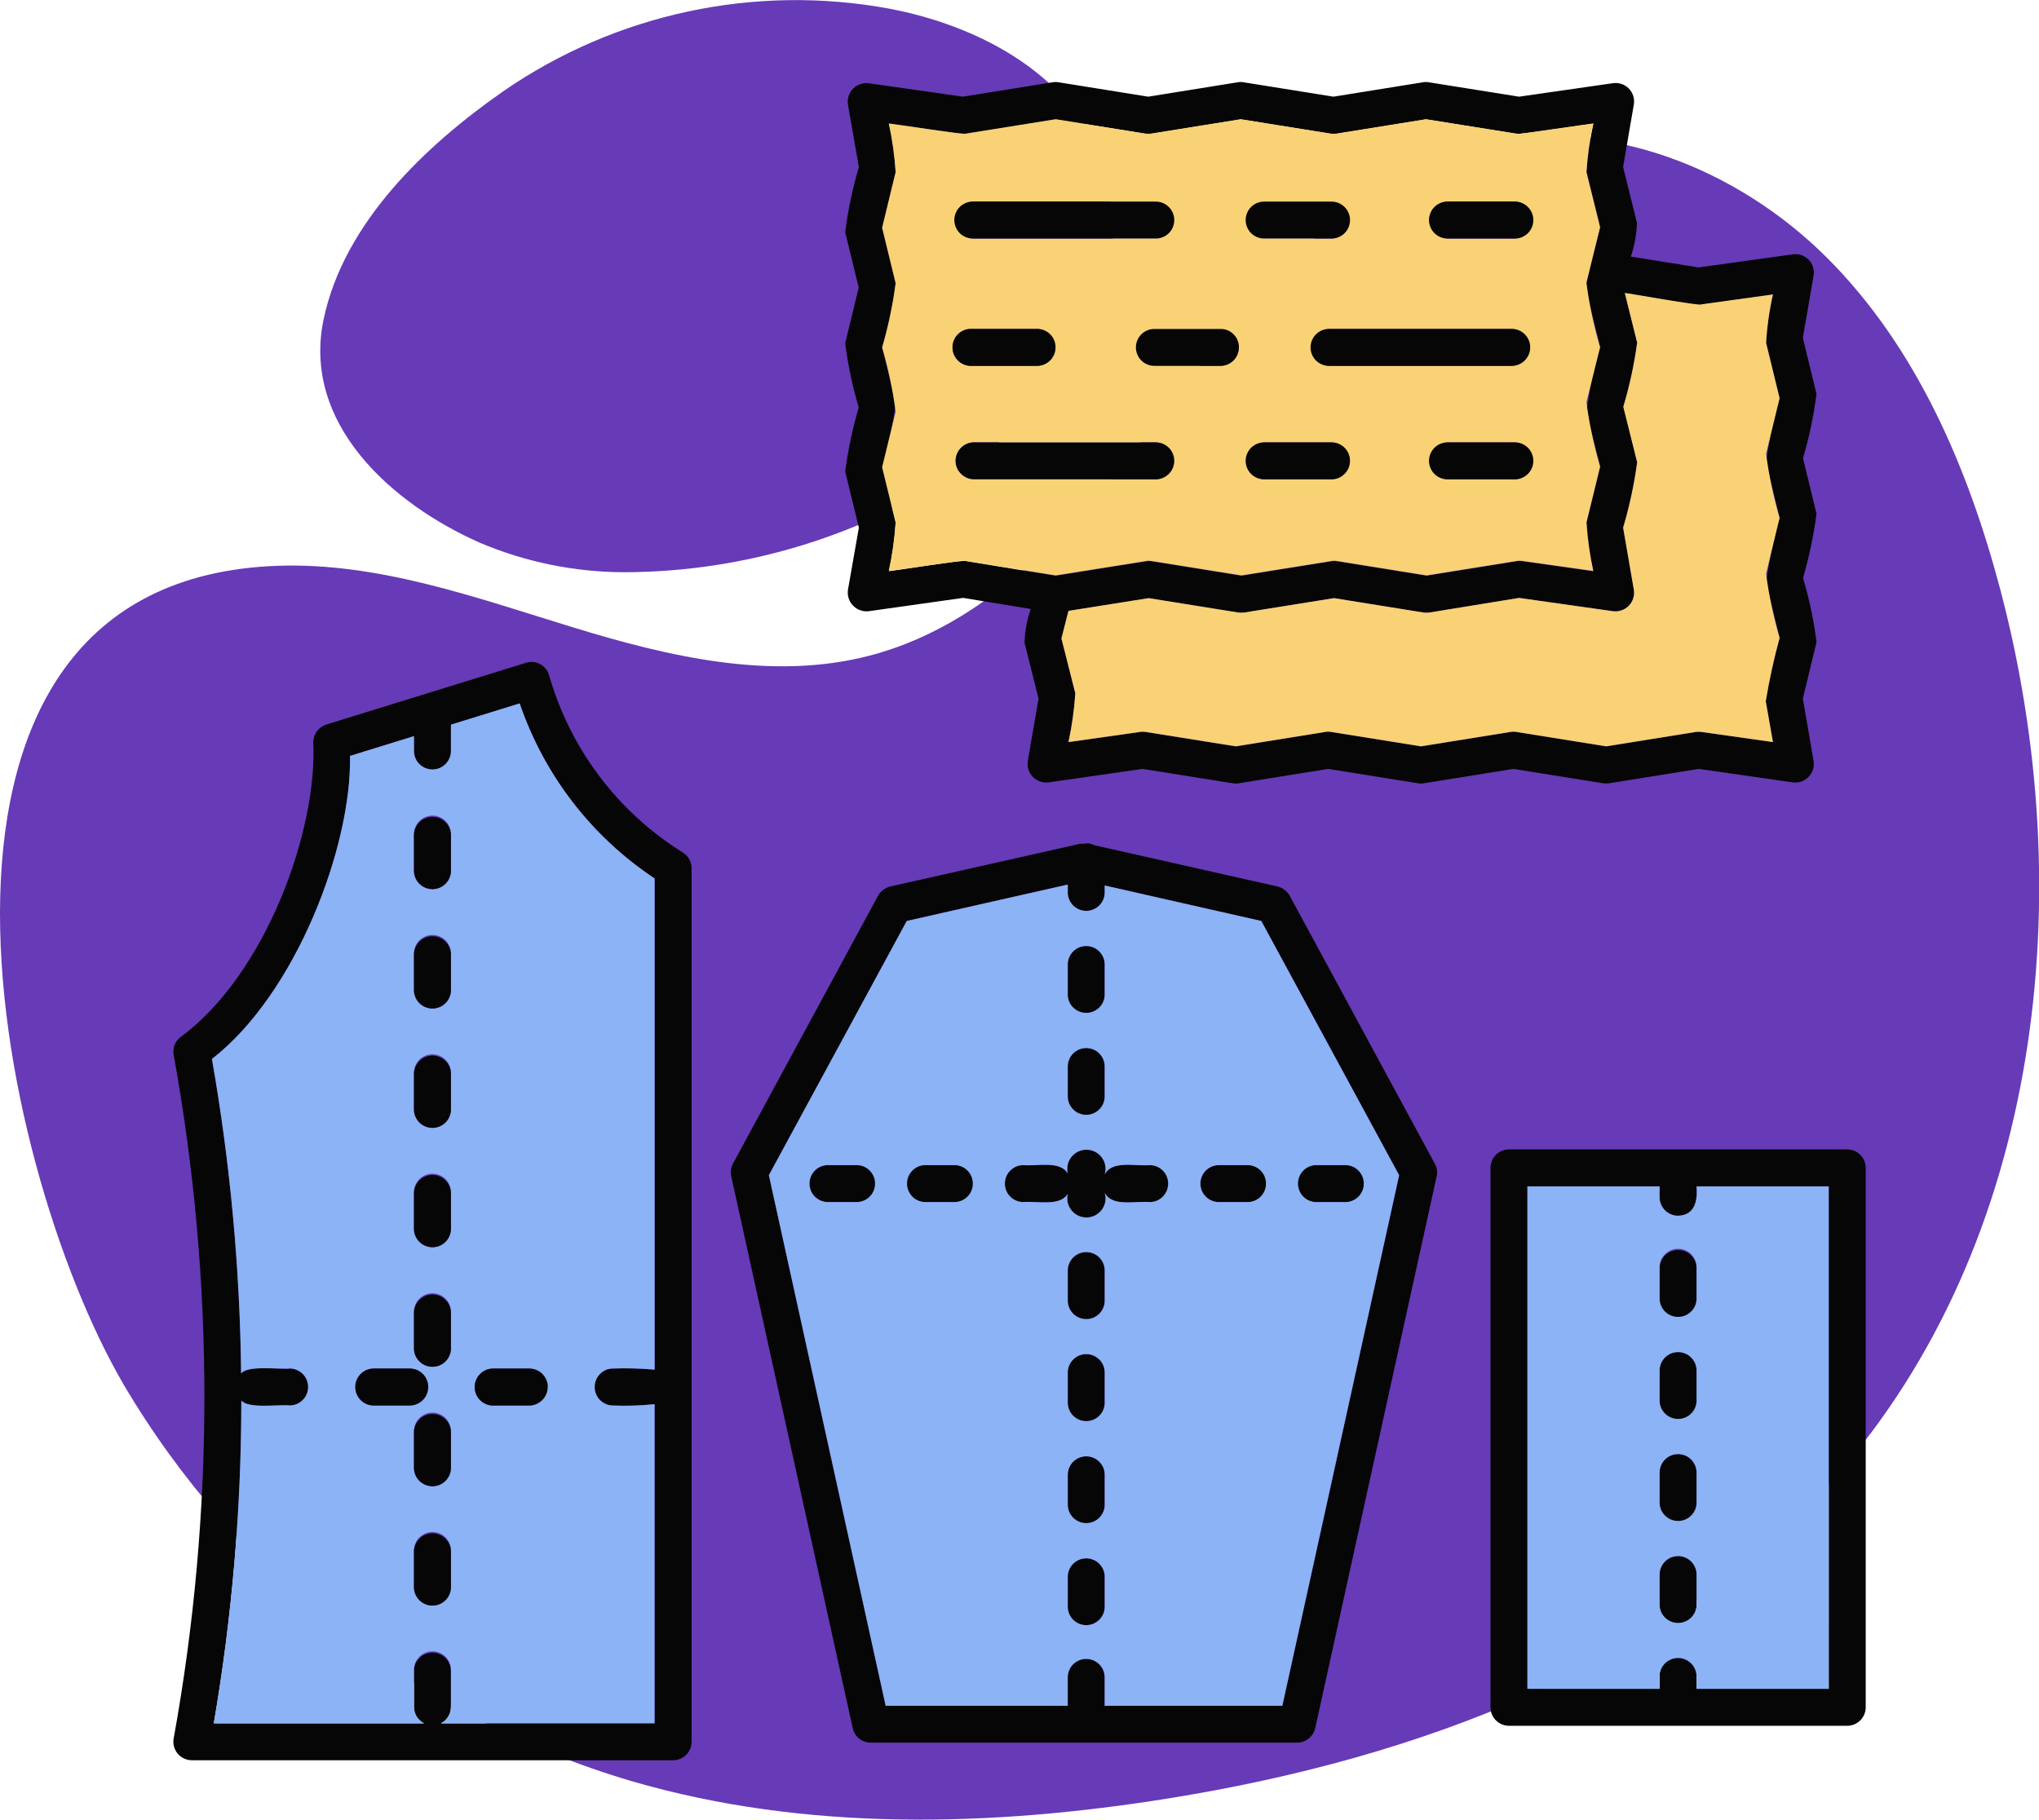
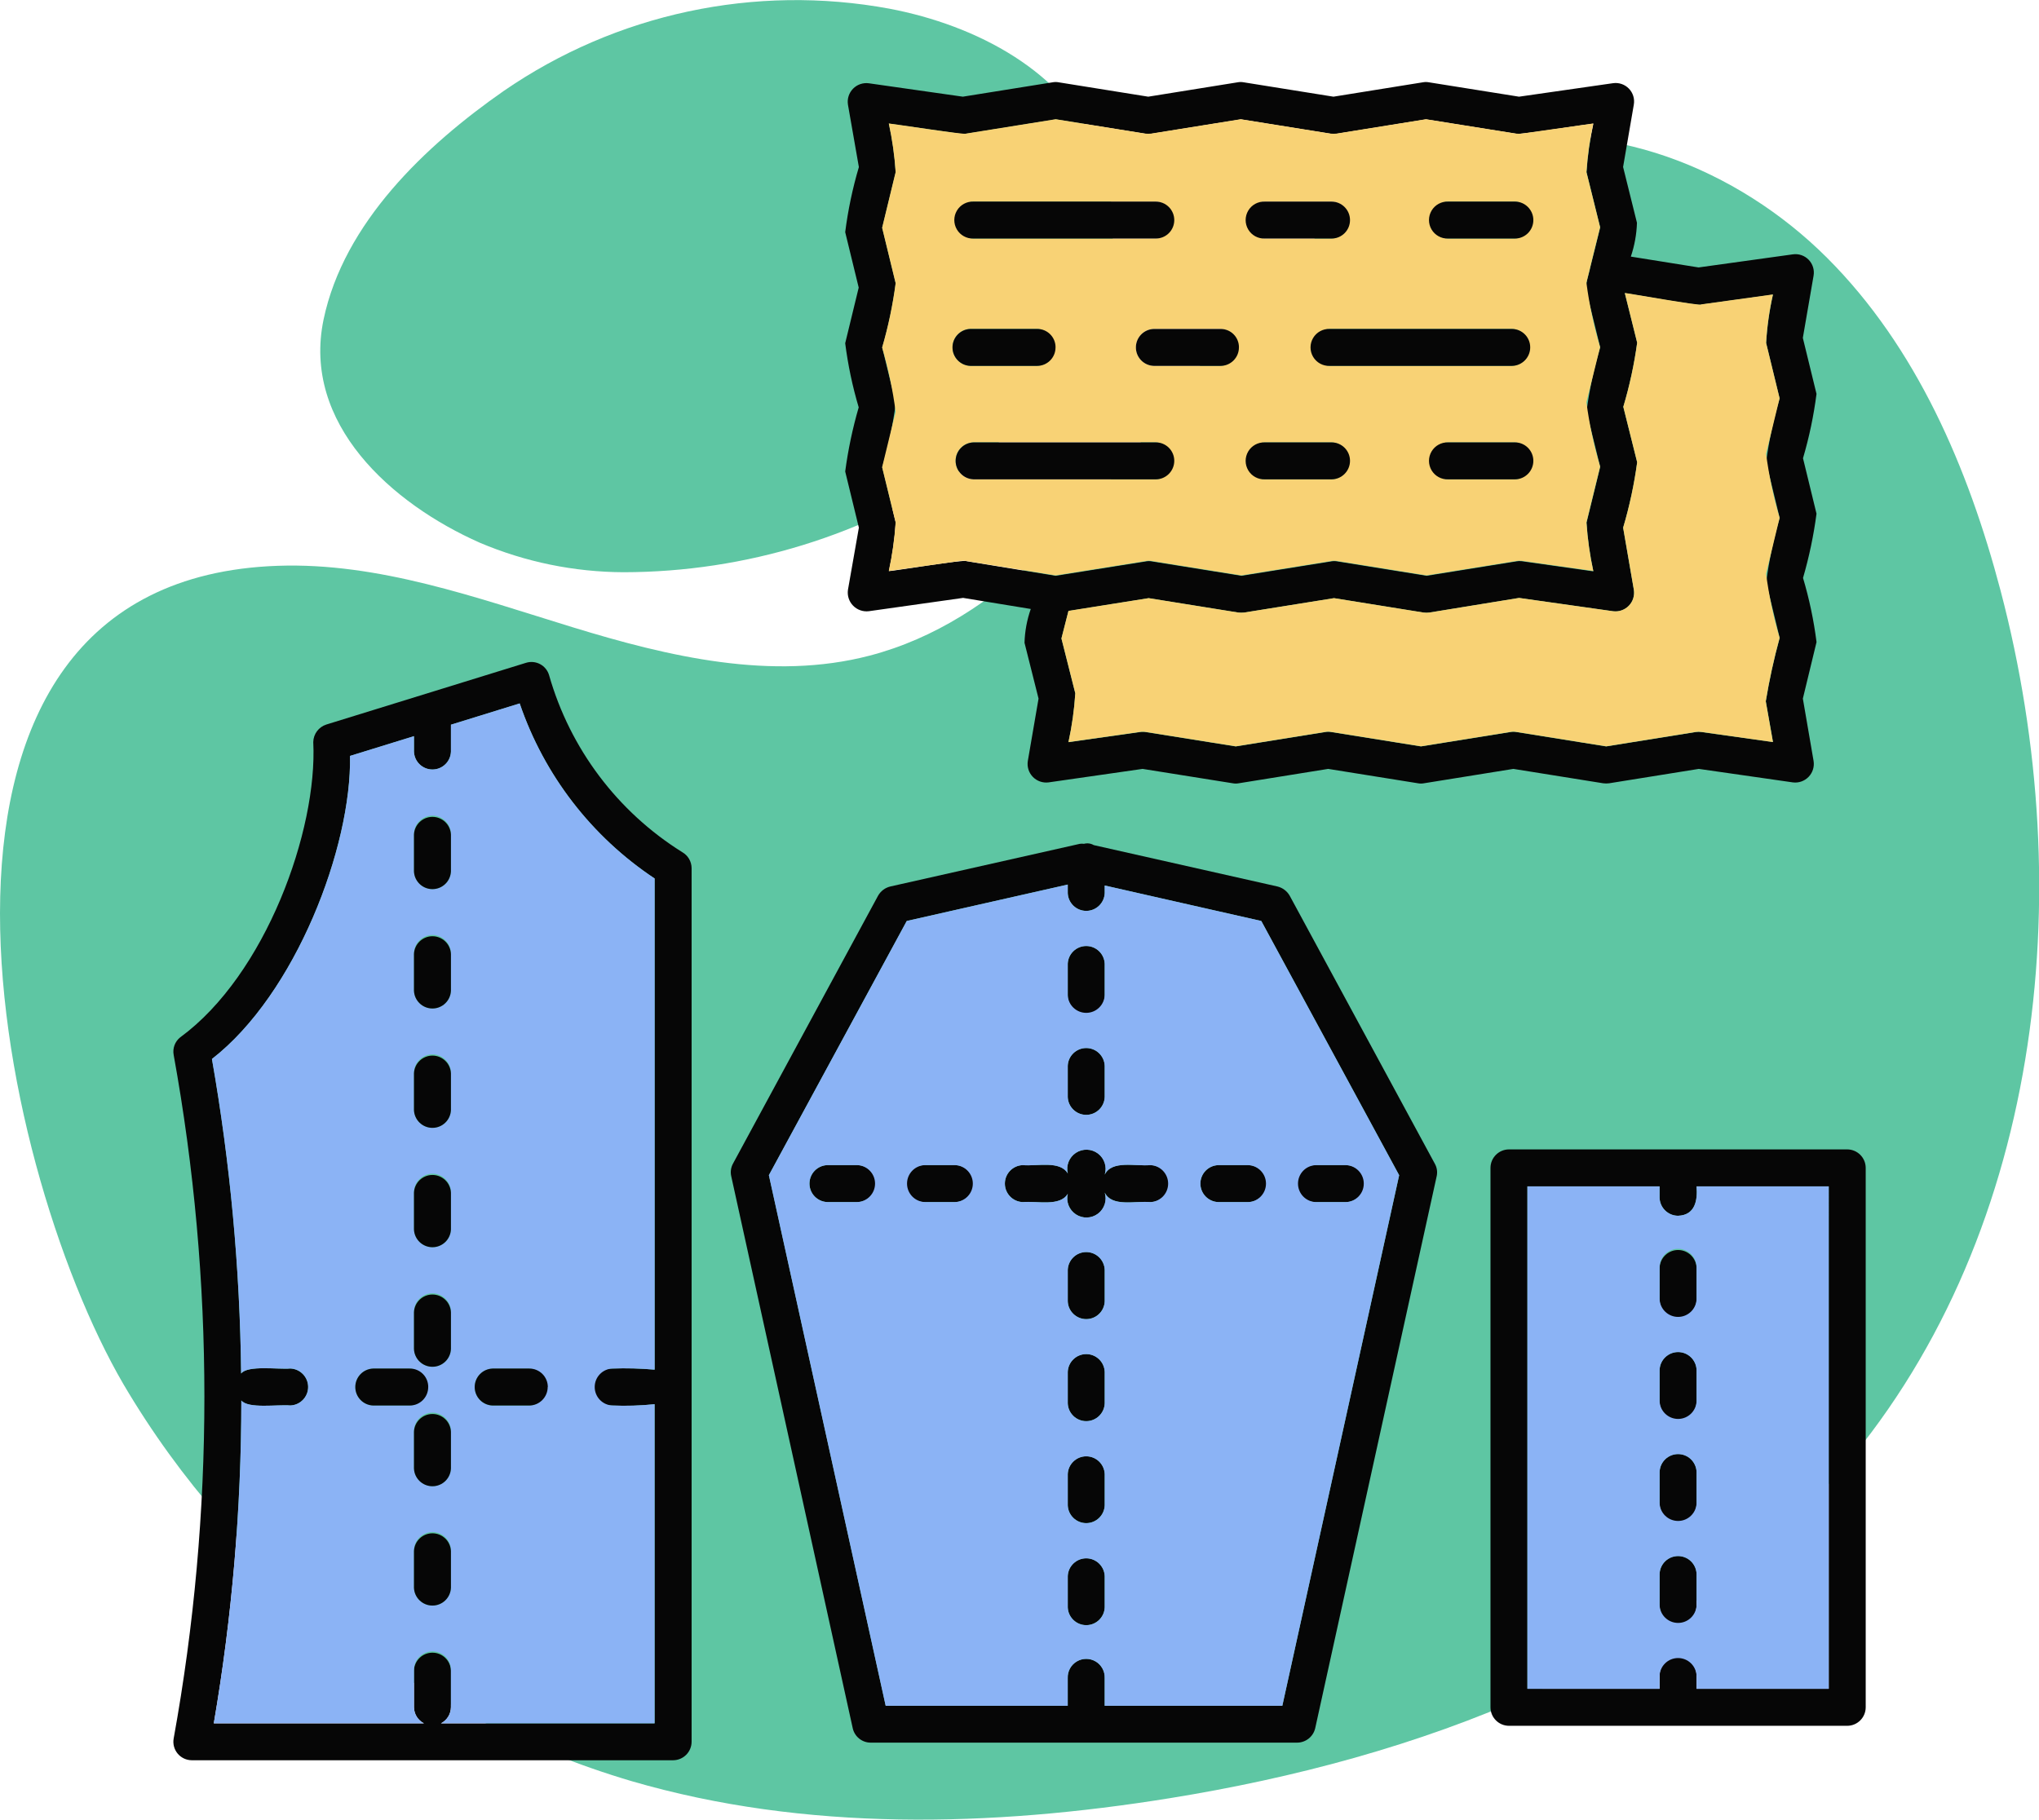
<svg xmlns="http://www.w3.org/2000/svg" width="85" height="75.873" viewBox="0 0 85 75.873">
  <defs>
    <clipPath id="clip-path">
      <rect id="Rectángulo_401222" data-name="Rectángulo 401222" width="70.552" height="69.976" fill="none" />
    </clipPath>
  </defs>
-   <g id="Grupo_1100726" data-name="Grupo 1100726" transform="translate(-495 -965.576)">
-     <g id="BACKGROUND" transform="translate(495 965.576)">
+   <g id="Grupo_1205373" data-name="Grupo 1205373" transform="translate(-495 -5393.152)">
+     <g id="BACKGROUND" transform="translate(495 5393.152)">
      <g id="Grupo_32241" data-name="Grupo 32241">
-         <path id="Trazado_61861" data-name="Trazado 61861" d="M80.9,72.18c4.2-.145,8.263,1.327,12.282,2.56s8.319,2.247,12.387,1.186c5.469-1.426,9.284-6.22,12.71-10.715s7.3-9.262,12.8-10.585c5.131-1.235,10.666.979,14.4,4.708s5.889,8.77,7.235,13.873c3.331,12.64,1.723,27.213-6.932,37.009-6.925,7.837-17.378,11.687-27.7,13.351-7.448,1.2-15.192,1.4-22.435-.711A36.653,36.653,0,0,1,74.461,106.3C69.051,97.01,64.034,72.762,80.9,72.18Z" transform="translate(-69.318 -48.588)" fill="#673ab7" />
-         <path id="Trazado_61862" data-name="Trazado 61862" d="M161.486,44.233a25.482,25.482,0,0,0,14.285-4.408,15.17,15.17,0,0,0,5.091-5.628,9.213,9.213,0,0,0,.44-7.432c-1.408-3.411-5.111-5.34-8.736-6.03a21.464,21.464,0,0,0-16.089,3.437c-3.248,2.265-6.654,5.489-7.5,9.523-.908,4.346,2.834,7.681,6.518,9.31A15.508,15.508,0,0,0,161.486,44.233Z" transform="translate(-135.488 -20.373)" fill="#673ab7" />
+         <path id="Trazado_61861" data-name="Trazado 61861" d="M80.9,72.18c4.2-.145,8.263,1.327,12.282,2.56s8.319,2.247,12.387,1.186c5.469-1.426,9.284-6.22,12.71-10.715s7.3-9.262,12.8-10.585c5.131-1.235,10.666.979,14.4,4.708s5.889,8.77,7.235,13.873c3.331,12.64,1.723,27.213-6.932,37.009-6.925,7.837-17.378,11.687-27.7,13.351-7.448,1.2-15.192,1.4-22.435-.711A36.653,36.653,0,0,1,74.461,106.3C69.051,97.01,64.034,72.762,80.9,72.18Z" transform="translate(-69.318 -48.588)" fill="#5ec6a3" />
+         <path id="Trazado_61862" data-name="Trazado 61862" d="M161.486,44.233a25.482,25.482,0,0,0,14.285-4.408,15.17,15.17,0,0,0,5.091-5.628,9.213,9.213,0,0,0,.44-7.432c-1.408-3.411-5.111-5.34-8.736-6.03a21.464,21.464,0,0,0-16.089,3.437c-3.248,2.265-6.654,5.489-7.5,9.523-.908,4.346,2.834,7.681,6.518,9.31A15.508,15.508,0,0,0,161.486,44.233Z" transform="translate(-135.488 -20.373)" fill="#5ec6a3" />
      </g>
    </g>
-     <g id="Grupo_1100701" data-name="Grupo 1100701" transform="translate(502.224 969)">
+     <g id="Grupo_1100701" data-name="Grupo 1100701" transform="translate(502.224 5396.576)">
      <g id="Grupo_1100700" data-name="Grupo 1100700" clip-path="url(#clip-path)">
        <path id="Trazado_839066" data-name="Trazado 839066" d="M21.222,182.705a12.859,12.859,0,0,1-5.556-7.382.765.765,0,0,0-.963-.516l-8.322,2.573a.783.783,0,0,0-.546.732c.184,3.674-1.984,9.707-5.549,12.313a.759.759,0,0,0-.27.732,79.927,79.927,0,0,1,0,28.5.77.77,0,0,0,.755.909H20.836a.773.773,0,0,0,.771-.771V183.368A.771.771,0,0,0,21.222,182.705ZM20.066,204.28a14.078,14.078,0,0,0-1.772-.046.771.771,0,1,0,0,1.541,12.027,12.027,0,0,0,1.772-.054v13.307H11.158a.761.761,0,0,0,.416-.671v-1.533a.771.771,0,0,0-1.541,0v1.533a.761.761,0,0,0,.416.671H1.689a79.805,79.805,0,0,0,1.148-13.462c.288.354,1.5.163,2.042.208a.771.771,0,0,0,0-1.541c-.5.046-1.773-.148-2.05.208a81.225,81.225,0,0,0-1.217-13.114c3.489-2.71,5.828-8.843,5.756-12.637l2.666-.824v.647a.771.771,0,0,0,1.541,0v-1.125l2.866-.887a14.3,14.3,0,0,0,5.625,7.3Z" transform="translate(0 -150.594)" fill="#060606" />
        <path id="Trazado_839067" data-name="Trazado 839067" d="M28.331,215.013a14.342,14.342,0,0,1,1.772.046V194.579a14.3,14.3,0,0,1-5.625-7.3l-2.866.887v1.125a.771.771,0,0,1-1.541,0v-.647l-2.666.824c.071,3.8-2.266,9.924-5.756,12.637a81.225,81.225,0,0,1,1.217,13.114c.27-.354,1.558-.163,2.05-.208a.771.771,0,0,1,0,1.541c-.552-.046-1.749.147-2.042-.208a79.805,79.805,0,0,1-1.148,13.462h8.761a.761.761,0,0,1-.416-.671v-1.533a.771.771,0,1,1,1.541,0v1.533a.761.761,0,0,1-.416.671H30.1V216.5a12.221,12.221,0,0,1-1.772.054A.772.772,0,0,1,28.331,215.013Zm-8.437,1.542H18.368a.771.771,0,0,1,0-1.541h1.526a.771.771,0,0,1,0,1.541m1.718,7.6a.771.771,0,0,1-1.541,0v-1.526a.771.771,0,1,1,1.541,0Zm0-4.979a.771.771,0,0,1-1.541,0v-1.526a.771.771,0,1,1,1.541,0Zm0-4.977a.771.771,0,0,1-1.541,0v-1.526a.771.771,0,1,1,1.541,0Zm0-4.986a.771.771,0,0,1-1.541,0v-1.526a.771.771,0,1,1,1.541,0Zm0-4.977a.771.771,0,0,1-1.541,0v-1.526a.771.771,0,1,1,1.541,0Zm0-4.977a.771.771,0,0,1-1.541,0v-1.526a.771.771,0,1,1,1.541,0Zm0-4.977a.771.771,0,0,1-1.541,0v-1.526a.771.771,0,1,1,1.541,0Zm3.268,22.276H23.345a.771.771,0,0,1,0-1.541h1.533a.771.771,0,0,1,0,1.541" transform="translate(-10.038 -161.374)" fill="#8bb3f5" />
        <path id="Trazado_839068" data-name="Trazado 839068" d="M74.07,222.118v1.526a.771.771,0,0,1-1.541,0v-1.526a.771.771,0,0,1,1.541,0" transform="translate(-62.496 -190.738)" fill="#060606" />
        <path id="Trazado_839069" data-name="Trazado 839069" d="M74.07,258.085v1.526a.771.771,0,0,1-1.541,0v-1.526a.771.771,0,0,1,1.541,0" transform="translate(-62.496 -221.728)" fill="#060606" />
        <path id="Trazado_839070" data-name="Trazado 839070" d="M74.07,294.065v1.526a.771.771,0,0,1-1.541,0v-1.526a.771.771,0,0,1,1.541,0" transform="translate(-62.496 -252.731)" fill="#060606" />
        <path id="Trazado_839071" data-name="Trazado 839071" d="M74.07,330.048v1.526a.771.771,0,0,1-1.541,0v-1.526a.771.771,0,0,1,1.541,0" transform="translate(-62.496 -283.737)" fill="#060606" />
        <path id="Trazado_839072" data-name="Trazado 839072" d="M74.07,366.1v1.526a.771.771,0,0,1-1.541,0V366.1a.771.771,0,0,1,1.541,0" transform="translate(-62.496 -314.804)" fill="#060606" />
        <path id="Trazado_839073" data-name="Trazado 839073" d="M74.07,402.072V403.6a.771.771,0,0,1-1.541,0v-1.526a.771.771,0,0,1,1.541,0" transform="translate(-62.496 -345.796)" fill="#060606" />
        <path id="Trazado_839074" data-name="Trazado 839074" d="M74.07,438.051v1.526a.771.771,0,0,1-1.541,0v-1.526a.771.771,0,0,1,1.541,0" transform="translate(-62.496 -376.798)" fill="#060606" />
        <path id="Trazado_839075" data-name="Trazado 839075" d="M57.716,388.513a.768.768,0,0,1-.771.771H55.42a.771.771,0,0,1,0-1.541h1.526a.764.764,0,0,1,.771.771" transform="translate(-47.089 -334.103)" fill="#060606" />
        <path id="Trazado_839076" data-name="Trazado 839076" d="M93.7,388.513a.773.773,0,0,1-.771.771H91.4a.771.771,0,0,1,0-1.541h1.533a.769.769,0,0,1,.772.771" transform="translate(-78.092 -334.103)" fill="#060606" />
        <path id="Trazado_839077" data-name="Trazado 839077" d="M271.08,261.057v1.3a.771.771,0,1,1-1.541,0v-1.3a.771.771,0,0,1,1.541,0" transform="translate(-232.252 -224.293)" fill="#060606" />
        <path id="Trazado_839078" data-name="Trazado 839078" d="M271.08,291.807v1.3a.771.771,0,0,1-1.541,0v-1.3a.771.771,0,0,1,1.541,0" transform="translate(-232.252 -250.789)" fill="#060606" />
        <path id="Trazado_839079" data-name="Trazado 839079" d="M271.08,353.3v1.31a.771.771,0,0,1-1.541,0V353.3a.771.771,0,0,1,1.541,0" transform="translate(-232.252 -303.776)" fill="#060606" />
        <path id="Trazado_839080" data-name="Trazado 839080" d="M271.08,384.022v1.31a.771.771,0,0,1-1.541,0v-1.31a.771.771,0,0,1,1.541,0" transform="translate(-232.252 -330.243)" fill="#060606" />
        <path id="Trazado_839081" data-name="Trazado 839081" d="M271.08,414.838v1.3a.771.771,0,0,1-1.541,0v-1.3a.771.771,0,0,1,1.541,0" transform="translate(-232.252 -356.798)" fill="#060606" />
        <path id="Trazado_839082" data-name="Trazado 839082" d="M271.08,445.588v1.3a.771.771,0,0,1-1.541,0v-1.3a.771.771,0,0,1,1.541,0" transform="translate(-232.252 -383.294)" fill="#060606" />
        <path id="Trazado_839083" data-name="Trazado 839083" d="M449.43,352.687v1.3a.771.771,0,1,1-1.541,0v-1.3a.771.771,0,0,1,1.541,0" transform="translate(-385.929 -303.247)" fill="#060606" />
        <path id="Trazado_839084" data-name="Trazado 839084" d="M449.43,383.434v1.3a.771.771,0,1,1-1.541,0v-1.3a.771.771,0,0,1,1.541,0" transform="translate(-385.929 -329.74)" fill="#060606" />
        <path id="Trazado_839085" data-name="Trazado 839085" d="M449.43,414.181v1.3a.771.771,0,1,1-1.541,0v-1.3a.771.771,0,0,1,1.541,0" transform="translate(-385.929 -356.234)" fill="#060606" />
        <path id="Trazado_839086" data-name="Trazado 839086" d="M449.43,444.927v1.3a.771.771,0,1,1-1.541,0v-1.3a.771.771,0,0,1,1.541,0" transform="translate(-385.929 -382.727)" fill="#060606" />
        <path id="Trazado_839087" data-name="Trazado 839087" d="M194.3,327.193a.773.773,0,0,1-.771.771H192.28a.771.771,0,0,1,0-1.541h1.248a.773.773,0,0,1,.771.771" transform="translate(-165.016 -281.266)" fill="#060606" />
        <path id="Trazado_839088" data-name="Trazado 839088" d="M223.706,327.193a.773.773,0,0,1-.771.771H221.68a.771.771,0,1,1,0-1.541h1.256a.773.773,0,0,1,.771.771" transform="translate(-190.349 -281.266)" fill="#060606" />
        <path id="Trazado_839089" data-name="Trazado 839089" d="M257.245,323.143a.773.773,0,0,1-.771.771c-.642-.055-1.6.214-1.9-.393a.8.8,0,1,1-1.541.046c-.321.544-1.264.295-1.88.347a.771.771,0,0,1,0-1.541c.617.053,1.556-.2,1.88.347a.8.8,0,1,1,1.541.046c.3-.607,1.263-.338,1.9-.393a.773.773,0,0,1,.771.771" transform="translate(-215.742 -277.216)" fill="#060606" />
        <path id="Trazado_839090" data-name="Trazado 839090" d="M312.1,327.193a.773.773,0,0,1-.771.771H310.08a.771.771,0,0,1,0-1.541h1.248a.773.773,0,0,1,.771.771" transform="translate(-266.52 -281.266)" fill="#060606" />
        <path id="Trazado_839091" data-name="Trazado 839091" d="M341.516,327.193a.773.773,0,0,1-.771.771H339.49a.771.771,0,1,1,0-1.541h1.256a.773.773,0,0,1,.771.771" transform="translate(-291.862 -281.266)" fill="#060606" />
        <path id="Trazado_839092" data-name="Trazado 839092" d="M197.342,242.8l-6.049-11.173a.808.808,0,0,0-.509-.386l-7.66-1.726a.531.531,0,0,0-.408-.054.637.637,0,0,0-.17,0l-7.906,1.78a.8.8,0,0,0-.509.386L168.082,242.8a.748.748,0,0,0-.069.531l5.063,23.008a.767.767,0,0,0,.747.6H191.6a.777.777,0,0,0,.755-.6l5.062-23.008A.736.736,0,0,0,197.342,242.8Zm-6.357,22.6H183.58v-1.156a.771.771,0,1,0-1.541,0V265.4H174.45l-4.869-22.123,5.748-10.6,6.711-1.518v.354a.771.771,0,0,0,1.541,0V231.2l6.527,1.479,5.748,10.6Z" transform="translate(-144.752 -197.701)" fill="#060606" />
        <path id="Trazado_839093" data-name="Trazado 839093" d="M200.005,243.39l-6.527-1.479v.315a.771.771,0,0,1-1.541,0v-.354l-6.711,1.518-5.748,10.6,4.869,22.123h7.589v-1.156a.771.771,0,1,1,1.541,0v1.156h7.405l4.869-22.123Zm-16.844,11.72h-1.248a.771.771,0,0,1,0-1.541h1.248a.771.771,0,0,1,0,1.541m8.776-9.933a.771.771,0,0,1,1.541,0v1.3a.771.771,0,0,1-1.541,0Zm0,4.254a.771.771,0,0,1,1.541,0v1.3a.771.771,0,0,1-1.541,0Zm-4.7,5.679h-1.256a.771.771,0,0,1,0-1.541h1.256a.771.771,0,0,1,0,1.541m6.242,16.9a.771.771,0,0,1-1.541,0v-1.3a.771.771,0,0,1,1.541,0Zm0-4.254a.771.771,0,0,1-1.541,0v-1.3a.771.771,0,0,1,1.541,0Zm0-4.253a.771.771,0,0,1-1.541,0v-1.31a.771.771,0,0,1,1.541,0Zm0-4.254a.771.771,0,0,1-1.541,0v-1.31a.771.771,0,0,1,1.541,0Zm1.9-4.138c-.642-.055-1.6.216-1.9-.393a.8.8,0,1,1-1.541.046c-.321.544-1.264.295-1.88.347a.771.771,0,0,1,0-1.541c.617.053,1.556-.2,1.88.347a.8.8,0,1,1,1.541.046c.3-.607,1.264-.338,1.9-.393a.771.771,0,0,1,0,1.541m4.075,0H198.21a.771.771,0,0,1,0-1.541h1.248a.771.771,0,0,1,0,1.541m4.077,0h-1.256a.771.771,0,0,1,0-1.541h1.256a.771.771,0,0,1,0,1.541" transform="translate(-154.65 -208.412)" fill="#8bb3f5" />
        <path id="Trazado_839094" data-name="Trazado 839094" d="M242.84,17.995l-.563-2.312A17.254,17.254,0,0,0,242.84,13l-.57-2.335.447-2.59a.767.767,0,0,0-.863-.894l-3.93.546L235.1,7.275a4.877,4.877,0,0,0,.255-1.41l-.578-2.327.447-2.6a.769.769,0,0,0-.863-.894l-3.922.563-3.76-.6a.67.67,0,0,0-.246,0l-3.73.6-3.745-.6a.67.67,0,0,0-.246,0l-3.73.6-3.738-.6a.669.669,0,0,0-.246,0l-3.745.6L203.334.048a.777.777,0,0,0-.87.894l.455,2.6a17.21,17.21,0,0,0-.57,2.713l.563,2.312-.563,2.32a16.785,16.785,0,0,0,.563,2.674,18.088,18.088,0,0,0-.563,2.674l.57,2.342-.455,2.59a.784.784,0,0,0,.87.894l3.93-.555,2.821.462a4.649,4.649,0,0,0-.261,1.41l.585,2.327-.447,2.6a.776.776,0,0,0,.863.894l3.922-.563,3.76.6a.67.67,0,0,0,.246,0l3.73-.6,3.745.6a.67.67,0,0,0,.246,0l3.73-.6,3.745.6a.918.918,0,0,0,.246,0l3.738-.6,3.922.563a.776.776,0,0,0,.863-.894l-.447-2.6.57-2.357a16.7,16.7,0,0,0-.563-2.674A17.95,17.95,0,0,0,242.84,17.995ZM207.4,19.974c-.037-.086-3.113.422-3.229.416a13.825,13.825,0,0,0,.285-2.027l-.563-2.3a17.285,17.285,0,0,0,.563-2.681l-.563-2.312a18.054,18.054,0,0,0,.563-2.681l-.563-2.312.563-2.32a13.973,13.973,0,0,0-.285-2.027l2.983.423a1.074,1.074,0,0,0,.231,0l3.745-.6,3.736.6a1.153,1.153,0,0,0,.239,0l3.738-.6,3.745.6a1.22,1.22,0,0,0,.246,0l3.73-.6,3.76.6c-.086.076,3.161-.429,3.214-.423a13.672,13.672,0,0,0-.285,2.027l.57,2.3c-.007.024-.405,1.653-.416,1.672-.043.256-.239.754-.154,1.01l.57,2.32a17.045,17.045,0,0,0-.57,2.674l.57,2.312-.57,2.327a13.975,13.975,0,0,0,.285,2.027l-2.989-.423a.671.671,0,0,0-.224.008l-3.736.6-3.73-.6a.669.669,0,0,0-.246,0l-3.745.6-3.738-.6a.633.633,0,0,0-.239,0l-3.768.6Zm33.342-4.114.563,2.312a17.879,17.879,0,0,0-.563,2.689l.563,2.312a26.041,26.041,0,0,0-.578,2.644l.3,1.7L238.04,27.1a.761.761,0,0,0-.231,0l-3.736.6-3.745-.6a.669.669,0,0,0-.246,0l-3.73.6-3.745-.6a.669.669,0,0,0-.246,0l-3.73.6-3.76-.6a.581.581,0,0,0-.123-.008.511.511,0,0,0-.108.008l-2.983.423a13.634,13.634,0,0,0,.285-2.034l-.578-2.288.293-1.148L215,21.518l3.736.6a1.22,1.22,0,0,0,.246,0l3.745-.6,3.73.6c.039,0,.084.008.123.008s.084-.008.123-.008l3.738-.609,3.922.555a.777.777,0,0,0,.863-.894l-.447-2.59a18.023,18.023,0,0,0,.585-2.728l-.578-2.312a17.654,17.654,0,0,0,.578-2.674L234.85,8.8c.039-.008,3.261.567,3.175.477l3-.416a12.467,12.467,0,0,0-.285,2.018l.563,2.312A17.523,17.523,0,0,0,240.738,15.86Z" transform="translate(-174.339 0)" fill="#060606" />
        <path id="Trazado_839095" data-name="Trazado 839095" d="M297.022,75.285a17.667,17.667,0,0,0,.563,2.674,26.213,26.213,0,0,0-.578,2.644l.3,1.7-2.983-.423a.761.761,0,0,0-.231,0l-3.737.6-3.745-.6a.67.67,0,0,0-.246,0l-3.73.6-3.745-.6a.67.67,0,0,0-.246,0l-3.73.6-3.76-.6a.581.581,0,0,0-.123-.008.511.511,0,0,0-.108.008l-2.983.423a13.625,13.625,0,0,0,.285-2.034l-.578-2.288.293-1.148,3.344-.531,3.736.6a1.22,1.22,0,0,0,.246,0l3.745-.6,3.73.6c.039,0,.084.008.123.008s.084-.008.123-.008l3.738-.609,3.922.555a.777.777,0,0,0,.863-.894l-.447-2.59a18.023,18.023,0,0,0,.585-2.728l-.578-2.312a17.65,17.65,0,0,0,.578-2.674l-.516-2.072c.039-.008,3.261.567,3.175.477l3-.416a12.341,12.341,0,0,0-.285,2.018l.563,2.312-.563,2.312a17.694,17.694,0,0,0,.563,2.674S297.022,75.285,297.022,75.285Z" transform="translate(-230.623 -54.786)" fill="#f8d275" />
        <path id="Trazado_839096" data-name="Trazado 839096" d="M243.538,20.713a17.385,17.385,0,0,1-.57-2.689c.1-.434.457-1.854.57-2.312l-.57-2.3a13.968,13.968,0,0,1,.285-2.027l-2.983.423a1.075,1.075,0,0,1-.231,0l-3.76-.6-3.73.6a1.22,1.22,0,0,1-.246,0l-3.745-.6-3.738.6a1.153,1.153,0,0,1-.239,0l-3.736-.6-3.745.6c.055.073-3.147-.427-3.214-.423a13.852,13.852,0,0,1,.285,2.027l-.563,2.32.563,2.312a17.745,17.745,0,0,1-.563,2.681,17.439,17.439,0,0,1,.563,2.681l-.563,2.312.563,2.3a14,14,0,0,1-.285,2.027l3-.423c.039,0,.069-.008.108-.008a.749.749,0,0,1,.123.015l3.721.6,3.768-.6a.633.633,0,0,1,.239,0l3.738.6,3.745-.6a.67.67,0,0,1,.246,0l3.73.6,3.737-.6a.751.751,0,0,1,.224-.008l2.989.423a13.774,13.774,0,0,1-.285-2.027l.57-2.327a17.313,17.313,0,0,1-.57-2.681S243.538,20.713,243.538,20.713Zm-26.122-6.072h7.6a.771.771,0,0,1,0,1.541h-7.6a.771.771,0,0,1,0-1.541m-.13,5.309h2.782a.771.771,0,0,1,0,1.541h-2.782a.771.771,0,0,1,0-1.541m7.728,6.272h-7.6a.771.771,0,0,1,0-1.541h7.6a.771.771,0,0,1,0,1.541m2.7-4.731h-2.782a.771.771,0,0,1,0-1.541h2.782a.771.771,0,0,1,0,1.541m1.85-6.85h2.782a.771.771,0,0,1,0,1.541h-2.782a.771.771,0,0,1,0-1.541m2.782,11.582h-2.782a.771.771,0,0,1,0-1.541h2.782a.771.771,0,0,1,0,1.541m-.077-4.731a.771.771,0,0,1,0-1.541h7.589a.771.771,0,0,1,0,1.541Zm7.721,4.731H237.2a.771.771,0,0,1,0-1.541h2.782a.771.771,0,0,1,0,1.541m0-10.041H237.2a.771.771,0,0,1,0-1.541h2.782a.771.771,0,0,1,0,1.541" transform="translate(-184.059 -9.661)" fill="#f8d275" />
        <path id="Trazado_839097" data-name="Trazado 839097" d="M244.7,36.773a.768.768,0,0,1-.771.771h-7.6a.771.771,0,1,1,0-1.541h7.6a.772.772,0,0,1,.771.771" transform="translate(-202.972 -31.022)" fill="#060606" />
        <path id="Trazado_839098" data-name="Trazado 839098" d="M327.672,36.773a.768.768,0,0,1-.771.771H324.12a.771.771,0,1,1,0-1.541H326.9A.773.773,0,0,1,327.672,36.773Z" transform="translate(-278.618 -31.022)" fill="#060606" />
        <path id="Trazado_839099" data-name="Trazado 839099" d="M382.922,36.773a.768.768,0,0,1-.771.771H379.37a.771.771,0,1,1,0-1.541h2.782A.773.773,0,0,1,382.922,36.773Z" transform="translate(-326.225 -31.022)" fill="#060606" />
        <path id="Trazado_839100" data-name="Trazado 839100" d="M244.7,109.353a.773.773,0,0,1-.771.771h-7.6a.771.771,0,0,1,0-1.541h7.6a.767.767,0,0,1,.771.771" transform="translate(-202.972 -93.561)" fill="#060606" />
        <path id="Trazado_839101" data-name="Trazado 839101" d="M327.672,109.353a.773.773,0,0,1-.771.771H324.12a.771.771,0,1,1,0-1.541H326.9A.768.768,0,0,1,327.672,109.353Z" transform="translate(-278.618 -93.561)" fill="#060606" />
        <path id="Trazado_839102" data-name="Trazado 839102" d="M382.922,109.353a.773.773,0,0,1-.771.771H379.37a.771.771,0,1,1,0-1.541h2.782A.768.768,0,0,1,382.922,109.353Z" transform="translate(-326.225 -93.561)" fill="#060606" />
        <path id="Trazado_839103" data-name="Trazado 839103" d="M352.029,75.153a.773.773,0,0,1-.771.771H343.67a.771.771,0,1,1,0-1.541h7.589A.767.767,0,0,1,352.029,75.153Z" transform="translate(-295.463 -64.092)" fill="#060606" />
        <path id="Trazado_839104" data-name="Trazado 839104" d="M294.192,75.153a.768.768,0,0,1-.771.771H290.64a.771.771,0,0,1,0-1.541h2.782a.763.763,0,0,1,.771.771" transform="translate(-249.769 -64.092)" fill="#060606" />
        <path id="Trazado_839105" data-name="Trazado 839105" d="M238.932,75.153a.768.768,0,0,1-.771.771H235.38a.771.771,0,0,1,0-1.541h2.782a.763.763,0,0,1,.771.771" transform="translate(-202.154 -64.092)" fill="#060606" />
        <path id="Trazado_839106" data-name="Trazado 839106" d="M411.8,321.692H397.7a.773.773,0,0,0-.771.771v22.492a.773.773,0,0,0,.771.771h14.1a.773.773,0,0,0,.771-.771V322.463a.773.773,0,0,0-.771-.771m-.771,22.491h-5.51v-.54a.771.771,0,1,0-1.541,0v.54h-5.51v-20.95h5.51v.455a.773.773,0,0,0,.771.771c.714-.029.818-.642.771-1.226h5.51Z" transform="translate(-342.019 -277.19)" fill="#060606" />
        <path id="Trazado_839107" data-name="Trazado 839107" d="M415.11,332.832c.047.584-.057,1.2-.771,1.226a.773.773,0,0,1-.771-.771v-.455h-5.51v20.951h5.51v-.54a.771.771,0,0,1,1.541,0v.54h5.51V332.832Zm0,17.46a.771.771,0,0,1-1.541,0v-1.3a.771.771,0,0,1,1.541,0Zm0-4.252a.771.771,0,0,1-1.541,0v-1.3a.771.771,0,0,1,1.541,0Zm0-4.254a.771.771,0,0,1-1.541,0v-1.3a.771.771,0,0,1,1.541,0Zm0-4.254a.771.771,0,0,1-1.541,0v-1.3a.771.771,0,1,1,1.541,0Z" transform="translate(-351.609 -286.789)" fill="#8bb3f5" />
      </g>
    </g>
  </g>
</svg>
